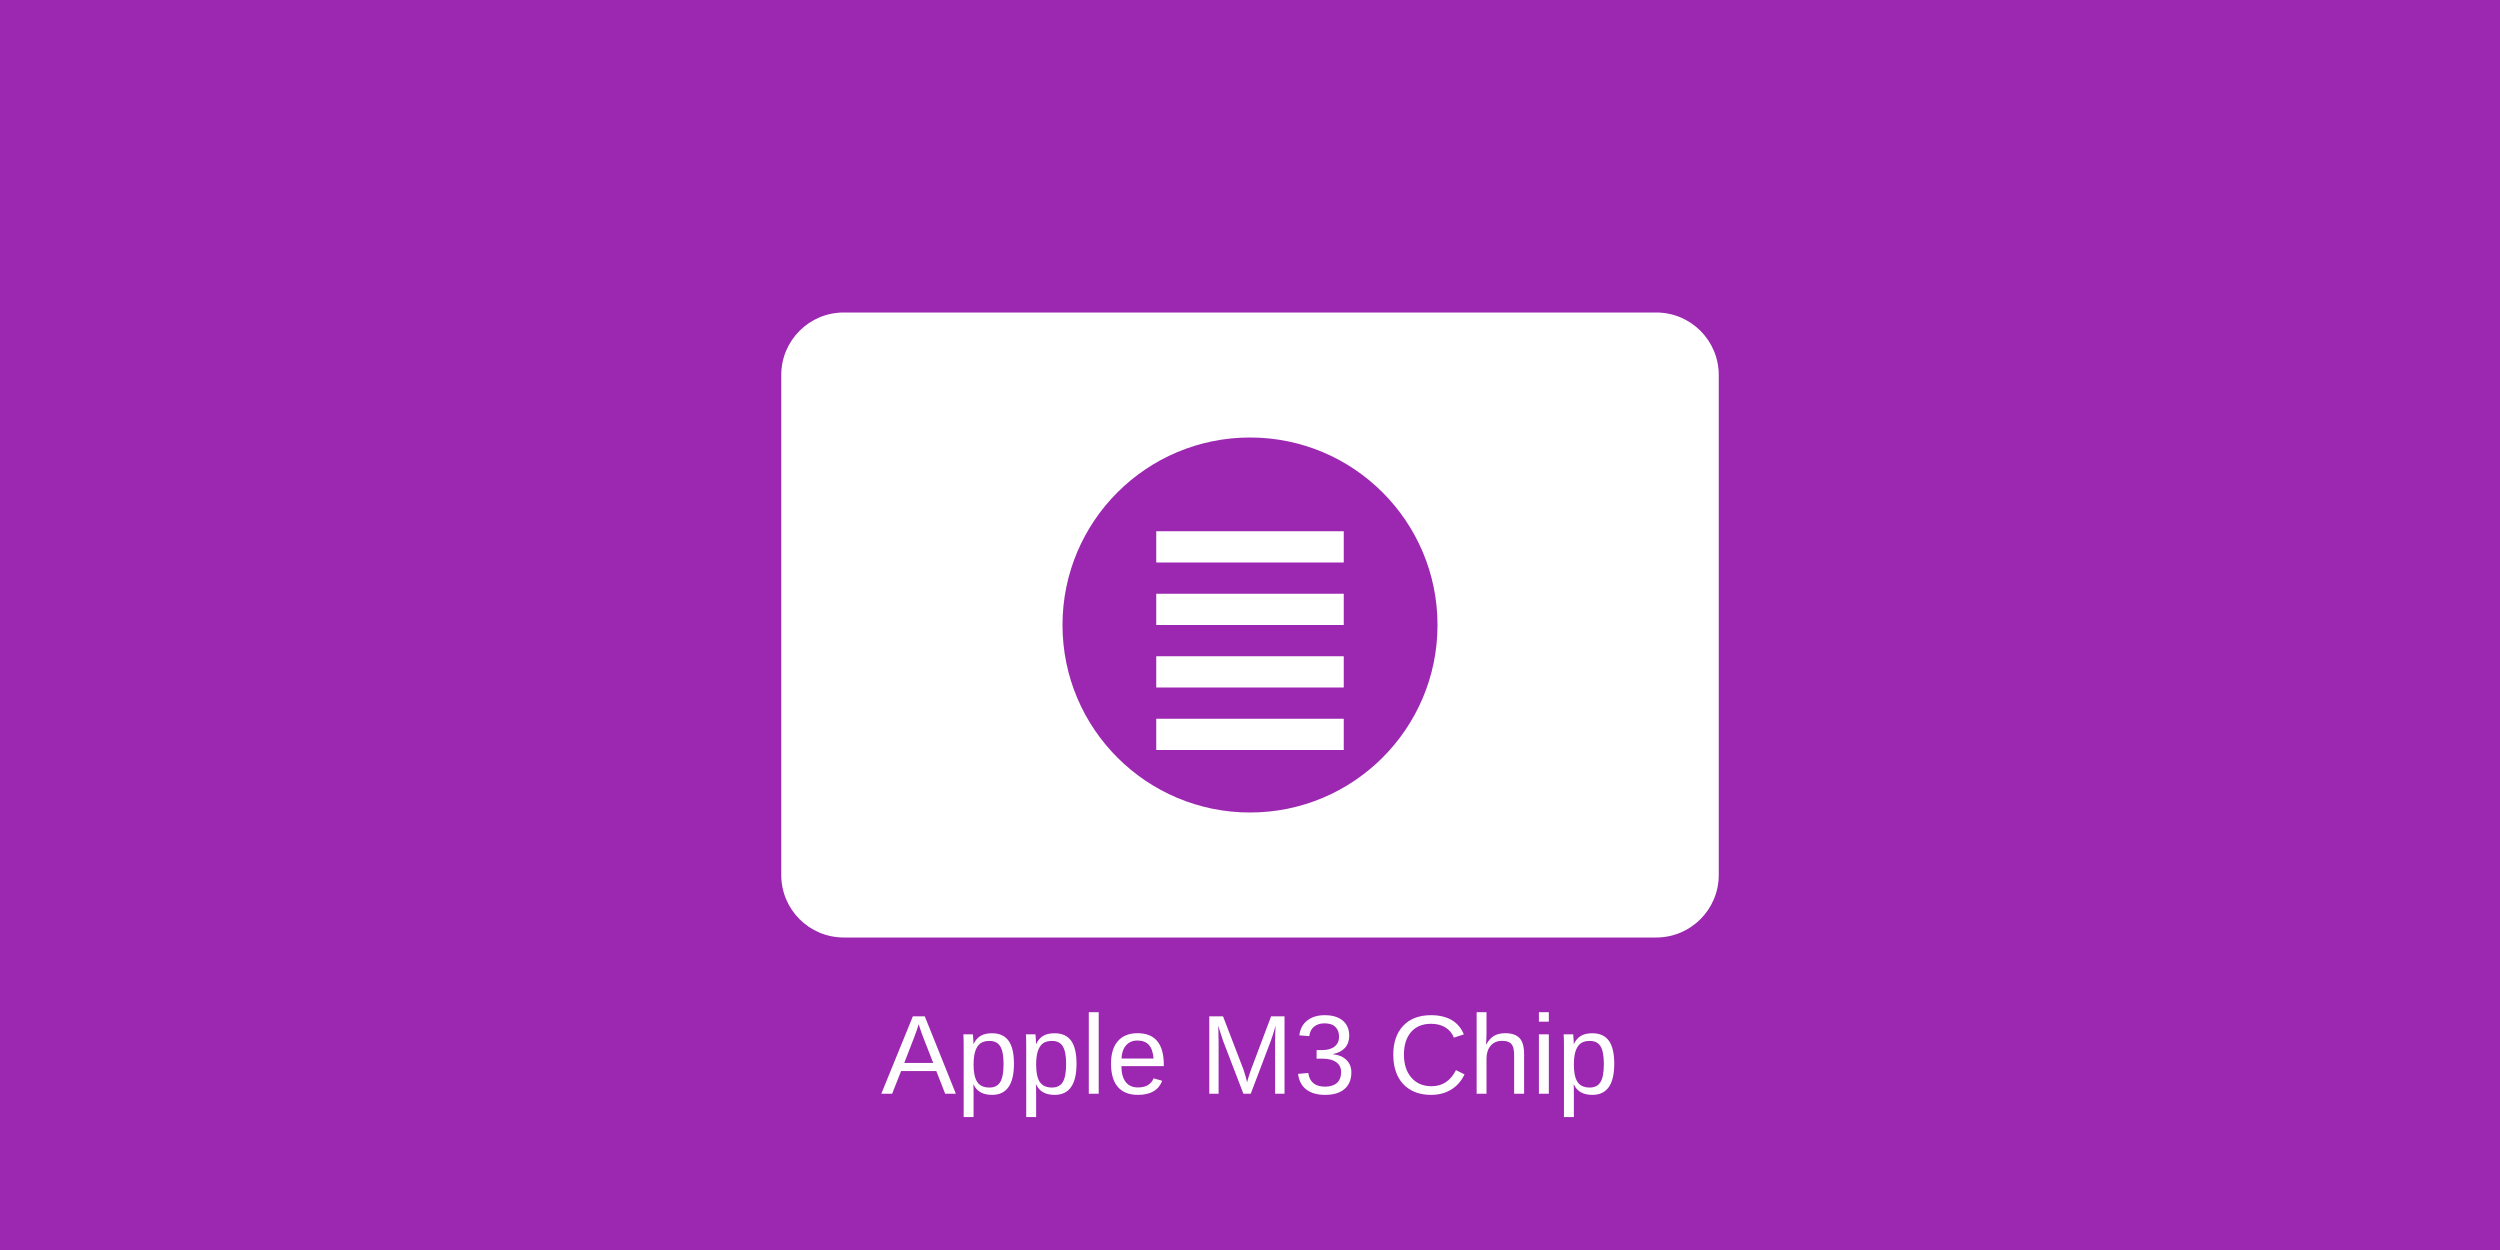
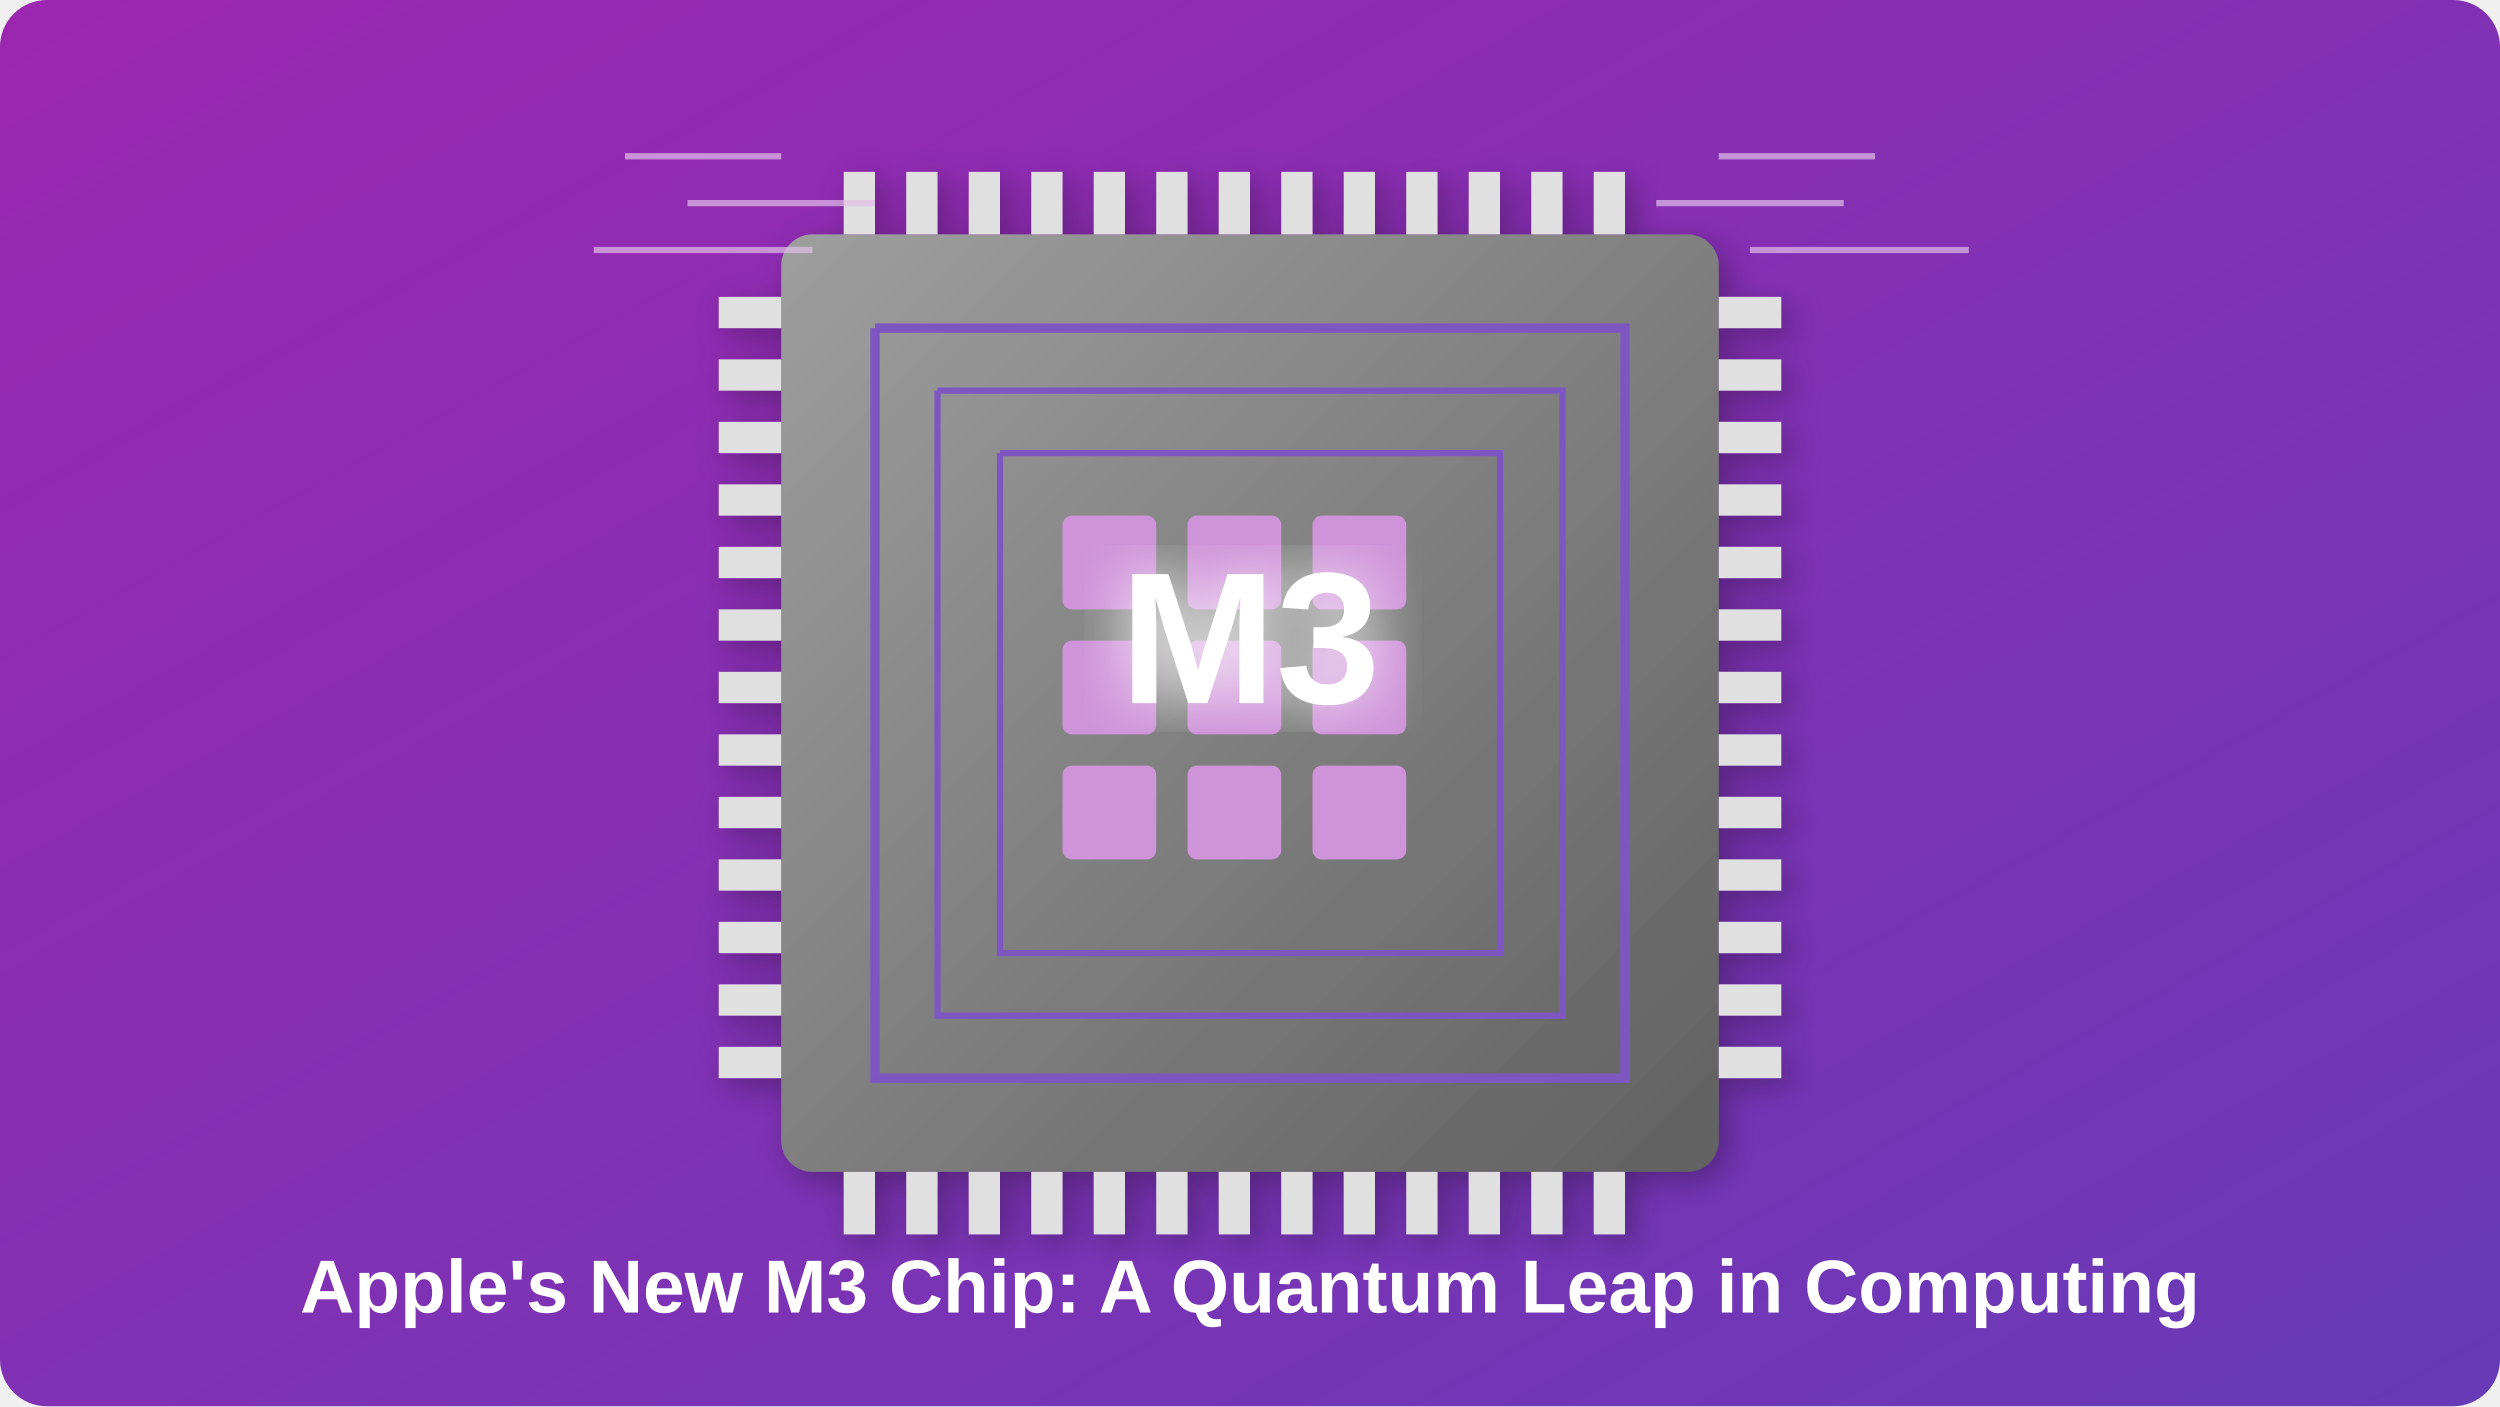
- <svg xmlns="http://www.w3.org/2000/svg" width="800" height="400" viewBox="0 0 800 400">
-   <rect width="800" height="400" fill="#9C27B0" />
-   <rect x="250" y="100" width="300" height="200" rx="20" fill="#FFFFFF" />
-   <circle cx="400" cy="200" r="60" fill="#9C27B0" />
-   <rect x="370" y="170" width="60" height="10" fill="#FFFFFF" />
-   <rect x="370" y="190" width="60" height="10" fill="#FFFFFF" />
-   <rect x="370" y="210" width="60" height="10" fill="#FFFFFF" />
-   <rect x="370" y="230" width="60" height="10" fill="#FFFFFF" />
-   <text x="400" y="350" font-family="Arial" font-size="36" text-anchor="middle" fill="#FFFFFF">Apple M3 Chip</text>
+ <svg xmlns="http://www.w3.org/2000/svg" width="800" height="450" viewBox="0 0 800 450">
+   <defs>
+     <linearGradient id="bgGradient" x1="0%" y1="0%" x2="100%" y2="100%">
+       <stop offset="0%" stop-color="#9C27B0" />
+       <stop offset="100%" stop-color="#673AB7" />
+     </linearGradient>
+     <linearGradient id="chipGradient" x1="0%" y1="0%" x2="100%" y2="100%">
+       <stop offset="0%" stop-color="#9E9E9E" />
+       <stop offset="100%" stop-color="#616161" />
+     </linearGradient>
+     <filter id="glow" x="-20%" y="-20%" width="140%" height="140%">
+       <feGaussianBlur stdDeviation="8" result="blur" />
+       <feComposite in="SourceGraphic" in2="blur" operator="over" />
+     </filter>
+     <filter id="shadow" x="-10%" y="-10%" width="120%" height="120%">
+       <feDropShadow dx="3" dy="3" stdDeviation="5" flood-opacity="0.3" />
+     </filter>
+   </defs>
+   <rect width="800" height="450" fill="url(#bgGradient)" rx="15" ry="15" />
+   <g transform="translate(400, 225)" filter="url(#shadow)">
+     <rect x="-150" y="-150" width="300" height="300" fill="url(#chipGradient)" rx="10" ry="10" />
+     <rect x="-130" y="-170" width="10" height="20" fill="#E0E0E0" />
+     <rect x="-110" y="-170" width="10" height="20" fill="#E0E0E0" />
+     <rect x="-90" y="-170" width="10" height="20" fill="#E0E0E0" />
+     <rect x="-70" y="-170" width="10" height="20" fill="#E0E0E0" />
+     <rect x="-50" y="-170" width="10" height="20" fill="#E0E0E0" />
+     <rect x="-30" y="-170" width="10" height="20" fill="#E0E0E0" />
+     <rect x="-10" y="-170" width="10" height="20" fill="#E0E0E0" />
+     <rect x="10" y="-170" width="10" height="20" fill="#E0E0E0" />
+     <rect x="30" y="-170" width="10" height="20" fill="#E0E0E0" />
+     <rect x="50" y="-170" width="10" height="20" fill="#E0E0E0" />
+     <rect x="70" y="-170" width="10" height="20" fill="#E0E0E0" />
+     <rect x="90" y="-170" width="10" height="20" fill="#E0E0E0" />
+     <rect x="110" y="-170" width="10" height="20" fill="#E0E0E0" />
+     <rect x="-130" y="150" width="10" height="20" fill="#E0E0E0" />
+     <rect x="-110" y="150" width="10" height="20" fill="#E0E0E0" />
+     <rect x="-90" y="150" width="10" height="20" fill="#E0E0E0" />
+     <rect x="-70" y="150" width="10" height="20" fill="#E0E0E0" />
+     <rect x="-50" y="150" width="10" height="20" fill="#E0E0E0" />
+     <rect x="-30" y="150" width="10" height="20" fill="#E0E0E0" />
+     <rect x="-10" y="150" width="10" height="20" fill="#E0E0E0" />
+     <rect x="10" y="150" width="10" height="20" fill="#E0E0E0" />
+     <rect x="30" y="150" width="10" height="20" fill="#E0E0E0" />
+     <rect x="50" y="150" width="10" height="20" fill="#E0E0E0" />
+     <rect x="70" y="150" width="10" height="20" fill="#E0E0E0" />
+     <rect x="90" y="150" width="10" height="20" fill="#E0E0E0" />
+     <rect x="110" y="150" width="10" height="20" fill="#E0E0E0" />
+     <rect x="-170" y="-130" width="20" height="10" fill="#E0E0E0" />
+     <rect x="-170" y="-110" width="20" height="10" fill="#E0E0E0" />
+     <rect x="-170" y="-90" width="20" height="10" fill="#E0E0E0" />
+     <rect x="-170" y="-70" width="20" height="10" fill="#E0E0E0" />
+     <rect x="-170" y="-50" width="20" height="10" fill="#E0E0E0" />
+     <rect x="-170" y="-30" width="20" height="10" fill="#E0E0E0" />
+     <rect x="-170" y="-10" width="20" height="10" fill="#E0E0E0" />
+     <rect x="-170" y="10" width="20" height="10" fill="#E0E0E0" />
+     <rect x="-170" y="30" width="20" height="10" fill="#E0E0E0" />
+     <rect x="-170" y="50" width="20" height="10" fill="#E0E0E0" />
+     <rect x="-170" y="70" width="20" height="10" fill="#E0E0E0" />
+     <rect x="-170" y="90" width="20" height="10" fill="#E0E0E0" />
+     <rect x="-170" y="110" width="20" height="10" fill="#E0E0E0" />
+     <rect x="150" y="-130" width="20" height="10" fill="#E0E0E0" />
+     <rect x="150" y="-110" width="20" height="10" fill="#E0E0E0" />
+     <rect x="150" y="-90" width="20" height="10" fill="#E0E0E0" />
+     <rect x="150" y="-70" width="20" height="10" fill="#E0E0E0" />
+     <rect x="150" y="-50" width="20" height="10" fill="#E0E0E0" />
+     <rect x="150" y="-30" width="20" height="10" fill="#E0E0E0" />
+     <rect x="150" y="-10" width="20" height="10" fill="#E0E0E0" />
+     <rect x="150" y="10" width="20" height="10" fill="#E0E0E0" />
+     <rect x="150" y="30" width="20" height="10" fill="#E0E0E0" />
+     <rect x="150" y="50" width="20" height="10" fill="#E0E0E0" />
+     <rect x="150" y="70" width="20" height="10" fill="#E0E0E0" />
+     <rect x="150" y="90" width="20" height="10" fill="#E0E0E0" />
+     <rect x="150" y="110" width="20" height="10" fill="#E0E0E0" />
+     <path d="M-120,-120 L120,-120 L120,120 L-120,120 L-120,-120" stroke="#7E57C2" stroke-width="3" fill="none" />
+     <path d="M-100,-100 L100,-100 L100,100 L-100,100 L-100,-100" stroke="#7E57C2" stroke-width="2" fill="none" />
+     <path d="M-80,-80 L80,-80 L80,80 L-80,80 L-80,-80" stroke="#7E57C2" stroke-width="2" fill="none" />
+     <rect x="-60" y="-60" width="30" height="30" fill="#CE93D8" rx="3" ry="3" />
+     <rect x="-20" y="-60" width="30" height="30" fill="#CE93D8" rx="3" ry="3" />
+     <rect x="20" y="-60" width="30" height="30" fill="#CE93D8" rx="3" ry="3" />
+     <rect x="-60" y="-20" width="30" height="30" fill="#CE93D8" rx="3" ry="3" />
+     <rect x="-20" y="-20" width="30" height="30" fill="#CE93D8" rx="3" ry="3" />
+     <rect x="20" y="-20" width="30" height="30" fill="#CE93D8" rx="3" ry="3" />
+     <rect x="-60" y="20" width="30" height="30" fill="#CE93D8" rx="3" ry="3" />
+     <rect x="-20" y="20" width="30" height="30" fill="#CE93D8" rx="3" ry="3" />
+     <rect x="20" y="20" width="30" height="30" fill="#CE93D8" rx="3" ry="3" />
+     <g transform="translate(0, 0) scale(1.2)">
+       <text x="0" y="0" font-family="Arial, sans-serif" font-size="50" fill="#FFFFFF" text-anchor="middle" font-weight="bold" filter="url(#glow)">M3</text>
+     </g>
+   </g>
+   <g opacity="0.7">
+     <line x1="200" y1="50" x2="250" y2="50" stroke="#E1BEE7" stroke-width="2">
+       <animate attributeName="x1" values="200;150;200" dur="3s" repeatCount="indefinite" />
+       <animate attributeName="x2" values="250;200;250" dur="3s" repeatCount="indefinite" />
+     </line>
+     <line x1="220" y1="65" x2="280" y2="65" stroke="#E1BEE7" stroke-width="2">
+       <animate attributeName="x1" values="220;170;220" dur="2s" repeatCount="indefinite" />
+       <animate attributeName="x2" values="280;230;280" dur="2s" repeatCount="indefinite" />
+     </line>
+     <line x1="190" y1="80" x2="260" y2="80" stroke="#E1BEE7" stroke-width="2">
+       <animate attributeName="x1" values="190;140;190" dur="2.5s" repeatCount="indefinite" />
+       <animate attributeName="x2" values="260;210;260" dur="2.5s" repeatCount="indefinite" />
+     </line>
+     <line x1="550" y1="50" x2="600" y2="50" stroke="#E1BEE7" stroke-width="2">
+       <animate attributeName="x1" values="550;600;550" dur="3s" repeatCount="indefinite" />
+       <animate attributeName="x2" values="600;650;600" dur="3s" repeatCount="indefinite" />
+     </line>
+     <line x1="530" y1="65" x2="590" y2="65" stroke="#E1BEE7" stroke-width="2">
+       <animate attributeName="x1" values="530;580;530" dur="2s" repeatCount="indefinite" />
+       <animate attributeName="x2" values="590;640;590" dur="2s" repeatCount="indefinite" />
+     </line>
+     <line x1="560" y1="80" x2="630" y2="80" stroke="#E1BEE7" stroke-width="2">
+       <animate attributeName="x1" values="560;610;560" dur="2.5s" repeatCount="indefinite" />
+       <animate attributeName="x2" values="630;680;630" dur="2.5s" repeatCount="indefinite" />
+     </line>
+   </g>
+   <text x="400" y="420" font-family="Arial, sans-serif" font-size="24" fill="#ffffff" text-anchor="middle" font-weight="bold">Apple's New M3 Chip: A Quantum Leap in Computing</text>
</svg>
